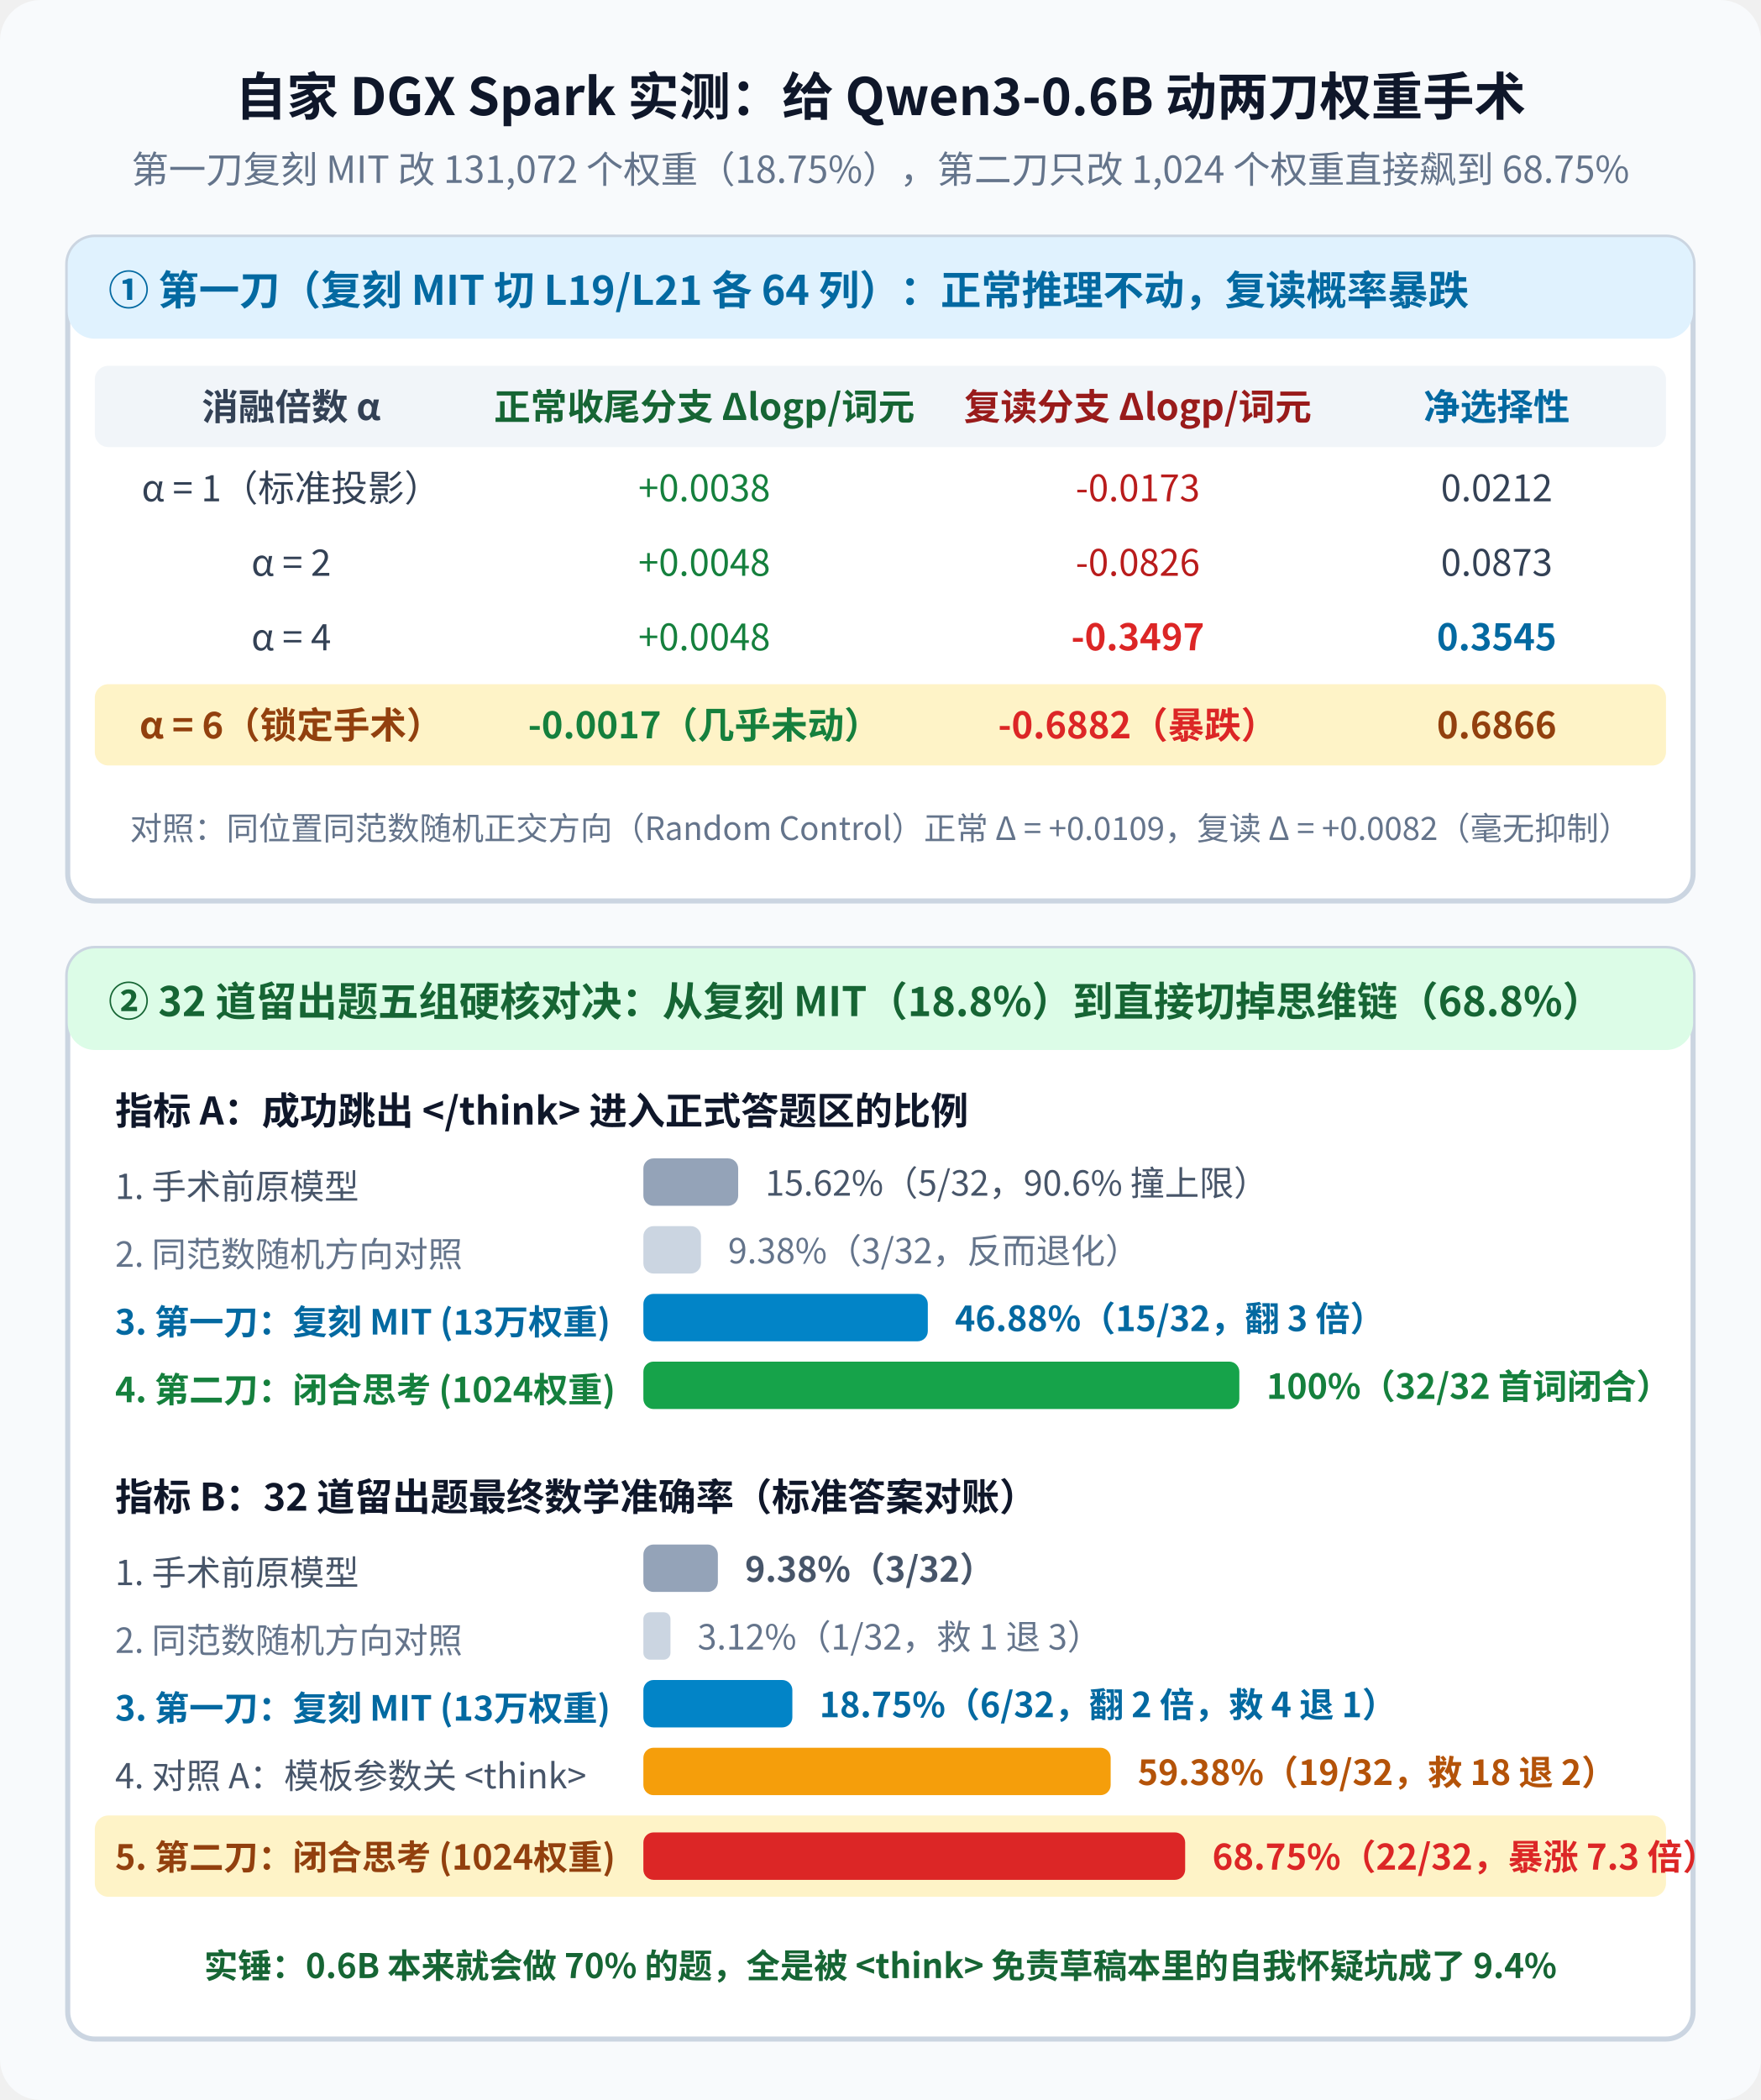
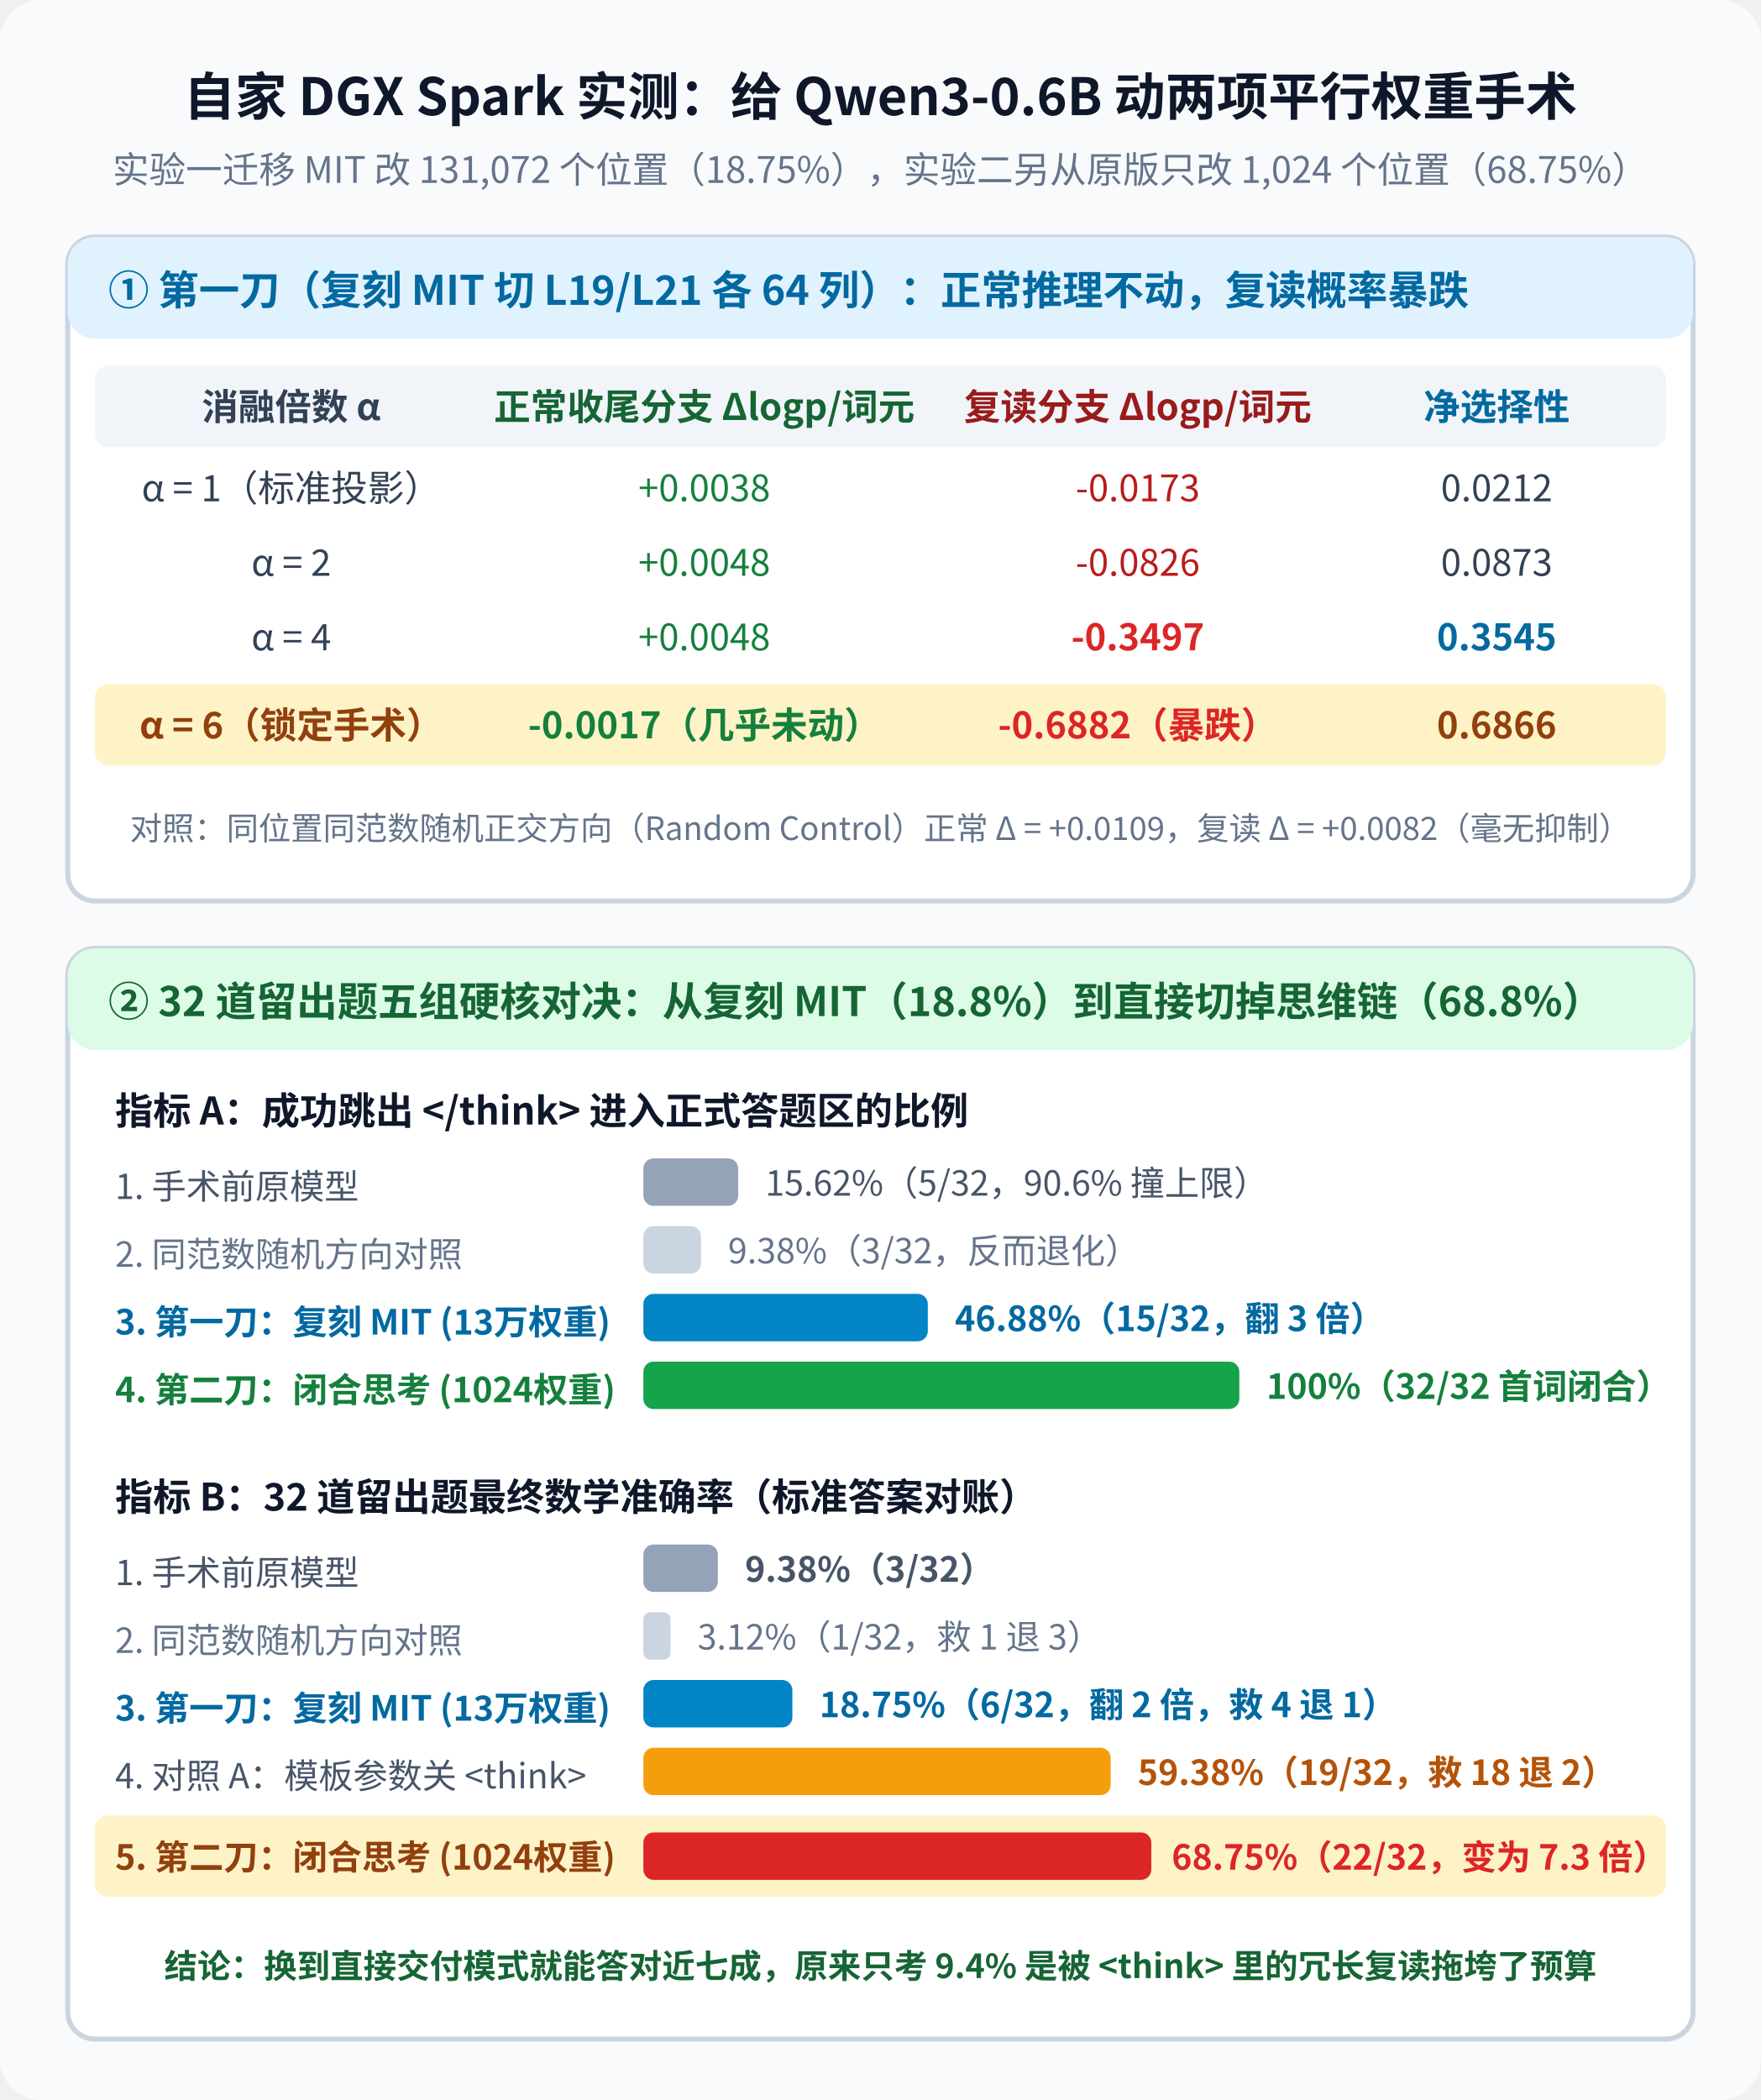
<svg xmlns="http://www.w3.org/2000/svg" viewBox="0 0 520 620" width="520" height="620" font-family="'WenQuanYi Micro Hei', 'Noto Sans CJK SC', sans-serif">
  <rect width="520" height="620" fill="#f8fafc" rx="12" />
-   <text x="260" y="34" font-size="15.2" font-weight="bold" fill="#0f172a" text-anchor="middle">自家 DGX Spark 实测：给 Qwen3-0.6B 动两刀权重手术</text>
-   <text x="260" y="54" font-size="11" fill="#64748b" text-anchor="middle">第一刀复刻 MIT 改 131,072 个权重（18.75%），第二刀只改 1,024 个权重直接飙到 68.75%</text>
+   <text x="260" y="34" font-size="15.2" font-weight="bold" fill="#0f172a" text-anchor="middle">自家 DGX Spark 实测：给 Qwen3-0.6B 动两项平行权重手术</text>
+   <text x="260" y="54" font-size="10.8" fill="#64748b" text-anchor="middle">实验一迁移 MIT 改 131,072 个位置（18.75%），实验二另从原版只改 1,024 个位置（68.75%）</text>
  <rect x="20" y="70" width="480" height="196" fill="#ffffff" stroke="#cbd5e1" stroke-width="1.5" rx="8" />
  <rect x="20" y="70" width="480" height="30" fill="#e0f2fe" rx="8" />
  <text x="32" y="90" font-size="12" font-weight="bold" fill="#0369a1">① 第一刀（复刻 MIT 切 L19/L21 各 64 列）：正常推理不动，复读概率暴跌</text>
  <rect x="28" y="108" width="464" height="24" fill="#f1f5f9" rx="4" />
  <text x="86" y="124" font-size="10.8" font-weight="bold" fill="#334155" text-anchor="middle">消融倍数 α</text>
  <text x="208" y="124" font-size="10.8" font-weight="bold" fill="#166534" text-anchor="middle">正常收尾分支 Δlogp/词元</text>
  <text x="336" y="124" font-size="10.8" font-weight="bold" fill="#991b1b" text-anchor="middle">复读分支 Δlogp/词元</text>
  <text x="442" y="124" font-size="10.8" font-weight="bold" fill="#0369a1" text-anchor="middle">净选择性</text>
  <text x="86" y="148" font-size="10.8" fill="#334155" text-anchor="middle">α = 1（标准投影）</text>
  <text x="208" y="148" font-size="10.8" fill="#15803d" text-anchor="middle">+0.0038</text>
  <text x="336" y="148" font-size="10.8" fill="#b91c1c" text-anchor="middle">-0.0173</text>
  <text x="442" y="148" font-size="10.8" fill="#334155" text-anchor="middle">0.0212</text>
  <text x="86" y="170" font-size="10.8" fill="#334155" text-anchor="middle">α = 2</text>
  <text x="208" y="170" font-size="10.8" fill="#15803d" text-anchor="middle">+0.0048</text>
  <text x="336" y="170" font-size="10.8" fill="#b91c1c" text-anchor="middle">-0.0826</text>
  <text x="442" y="170" font-size="10.8" fill="#334155" text-anchor="middle">0.0873</text>
  <text x="86" y="192" font-size="10.8" fill="#334155" text-anchor="middle">α = 4</text>
  <text x="208" y="192" font-size="10.8" fill="#15803d" text-anchor="middle">+0.0048</text>
  <text x="336" y="192" font-size="10.8" font-weight="bold" fill="#dc2626" text-anchor="middle">-0.3497</text>
  <text x="442" y="192" font-size="10.8" font-weight="bold" fill="#0369a1" text-anchor="middle">0.3545</text>
  <rect x="28" y="202" width="464" height="24" fill="#fef3c7" rx="4" />
  <text x="86" y="218" font-size="10.8" font-weight="bold" fill="#92400e" text-anchor="middle">α = 6（锁定手术）</text>
  <text x="208" y="218" font-size="10.8" font-weight="bold" fill="#15803d" text-anchor="middle">-0.0017（几乎未动）</text>
  <text x="336" y="218" font-size="10.8" font-weight="bold" fill="#dc2626" text-anchor="middle">-0.6882（暴跌）</text>
  <text x="442" y="218" font-size="10.8" font-weight="bold" fill="#92400e" text-anchor="middle">0.6866</text>
  <text x="260" y="248" font-size="9.5" fill="#64748b" text-anchor="middle">对照：同位置同范数随机正交方向（Random Control）正常 Δ = +0.0109，复读 Δ = +0.0082（毫无抑制）</text>
  <rect x="20" y="280" width="480" height="322" fill="#ffffff" stroke="#cbd5e1" stroke-width="1.5" rx="8" />
  <rect x="20" y="280" width="480" height="30" fill="#dcfce7" rx="8" />
  <text x="32" y="300" font-size="12" font-weight="bold" fill="#166534">② 32 道留出题五组硬核对决：从复刻 MIT（18.8%）到直接切掉思维链（68.8%）</text>
  <text x="34" y="332" font-size="11.2" font-weight="bold" fill="#0f172a">指标 A：成功跳出 &lt;/think&gt; 进入正式答题区的比例</text>
  <text x="34" y="354" font-size="10.2" fill="#475569">1. 手术前原模型</text>
  <rect x="190" y="342" width="28" height="14" fill="#94a3b8" rx="3" />
  <text x="226" y="353" font-size="10.2" fill="#475569">15.62%（5/32，90.6% 撞上限）</text>
  <text x="34" y="374" font-size="10.2" fill="#64748b">2. 同范数随机方向对照</text>
  <rect x="190" y="362" width="17" height="14" fill="#cbd5e1" rx="3" />
  <text x="215" y="373" font-size="10.2" fill="#64748b">9.38%（3/32，反而退化）</text>
  <text x="34" y="394" font-size="10.2" font-weight="bold" fill="#0369a1">3. 第一刀：复刻 MIT (13万权重)</text>
  <rect x="190" y="382" width="84" height="14" fill="#0284c7" rx="3" />
  <text x="282" y="393" font-size="10.2" font-weight="bold" fill="#0369a1">46.88%（15/32，翻 3 倍）</text>
  <text x="34" y="414" font-size="10.2" font-weight="bold" fill="#15803d">4. 第二刀：闭合思考 (1024权重)</text>
  <rect x="190" y="402" width="176" height="14" fill="#16a34a" rx="3" />
  <text x="374" y="413" font-size="10.2" font-weight="bold" fill="#15803d">100%（32/32 首词闭合）</text>
  <text x="34" y="446" font-size="11.2" font-weight="bold" fill="#0f172a">指标 B：32 道留出题最终数学准确率（标准答案对账）</text>
  <text x="34" y="468" font-size="10.2" fill="#475569">1. 手术前原模型</text>
  <rect x="190" y="456" width="22" height="14" fill="#94a3b8" rx="3" />
  <text x="220" y="467" font-size="10.2" font-weight="bold" fill="#475569">9.38%（3/32）</text>
  <text x="34" y="488" font-size="10.2" fill="#64748b">2. 同范数随机方向对照</text>
  <rect x="190" y="476" width="8" height="14" fill="#cbd5e1" rx="2" />
  <text x="206" y="487" font-size="10.2" fill="#64748b">3.12%（1/32，救 1 退 3）</text>
  <text x="34" y="508" font-size="10.2" font-weight="bold" fill="#0369a1">3. 第一刀：复刻 MIT (13万权重)</text>
  <rect x="190" y="496" width="44" height="14" fill="#0284c7" rx="3" />
  <text x="242" y="507" font-size="10.2" font-weight="bold" fill="#0369a1">18.75%（6/32，翻 2 倍，救 4 退 1）</text>
  <text x="34" y="528" font-size="10.2" fill="#475569">4. 对照 A：模板参数关 &lt;think&gt;</text>
  <rect x="190" y="516" width="138" height="14" fill="#f59e0b" rx="3" />
  <text x="336" y="527" font-size="10.2" font-weight="bold" fill="#b45309">59.38%（19/32，救 18 退 2）</text>
  <rect x="28" y="536" width="464" height="24" fill="#fef3c7" rx="4" />
  <text x="34" y="552" font-size="10.2" font-weight="bold" fill="#92400e">5. 第二刀：闭合思考 (1024权重)</text>
-   <rect x="190" y="541" width="160" height="14" fill="#dc2626" rx="3" />
-   <text x="358" y="552" font-size="10.4" font-weight="bold" fill="#dc2626">68.75%（22/32，暴涨 7.3 倍）</text>
-   <text x="260" y="584" font-size="10" font-weight="bold" fill="#166534" text-anchor="middle">实锤：0.6B 本来就会做 70% 的题，全是被 &lt;think&gt; 免责草稿本里的自我怀疑坑成了 9.4%</text>
+   <rect x="190" y="541" width="150" height="14" fill="#dc2626" rx="3" />
+   <text x="346" y="552" font-size="10.2" font-weight="bold" fill="#dc2626">68.75%（22/32，变为 7.3 倍）</text>
+   <text x="260" y="584" font-size="9.8" font-weight="bold" fill="#166534" text-anchor="middle">结论：换到直接交付模式就能答对近七成，原来只考 9.4% 是被 &lt;think&gt; 里的冗长复读拖垮了预算</text>
</svg>
